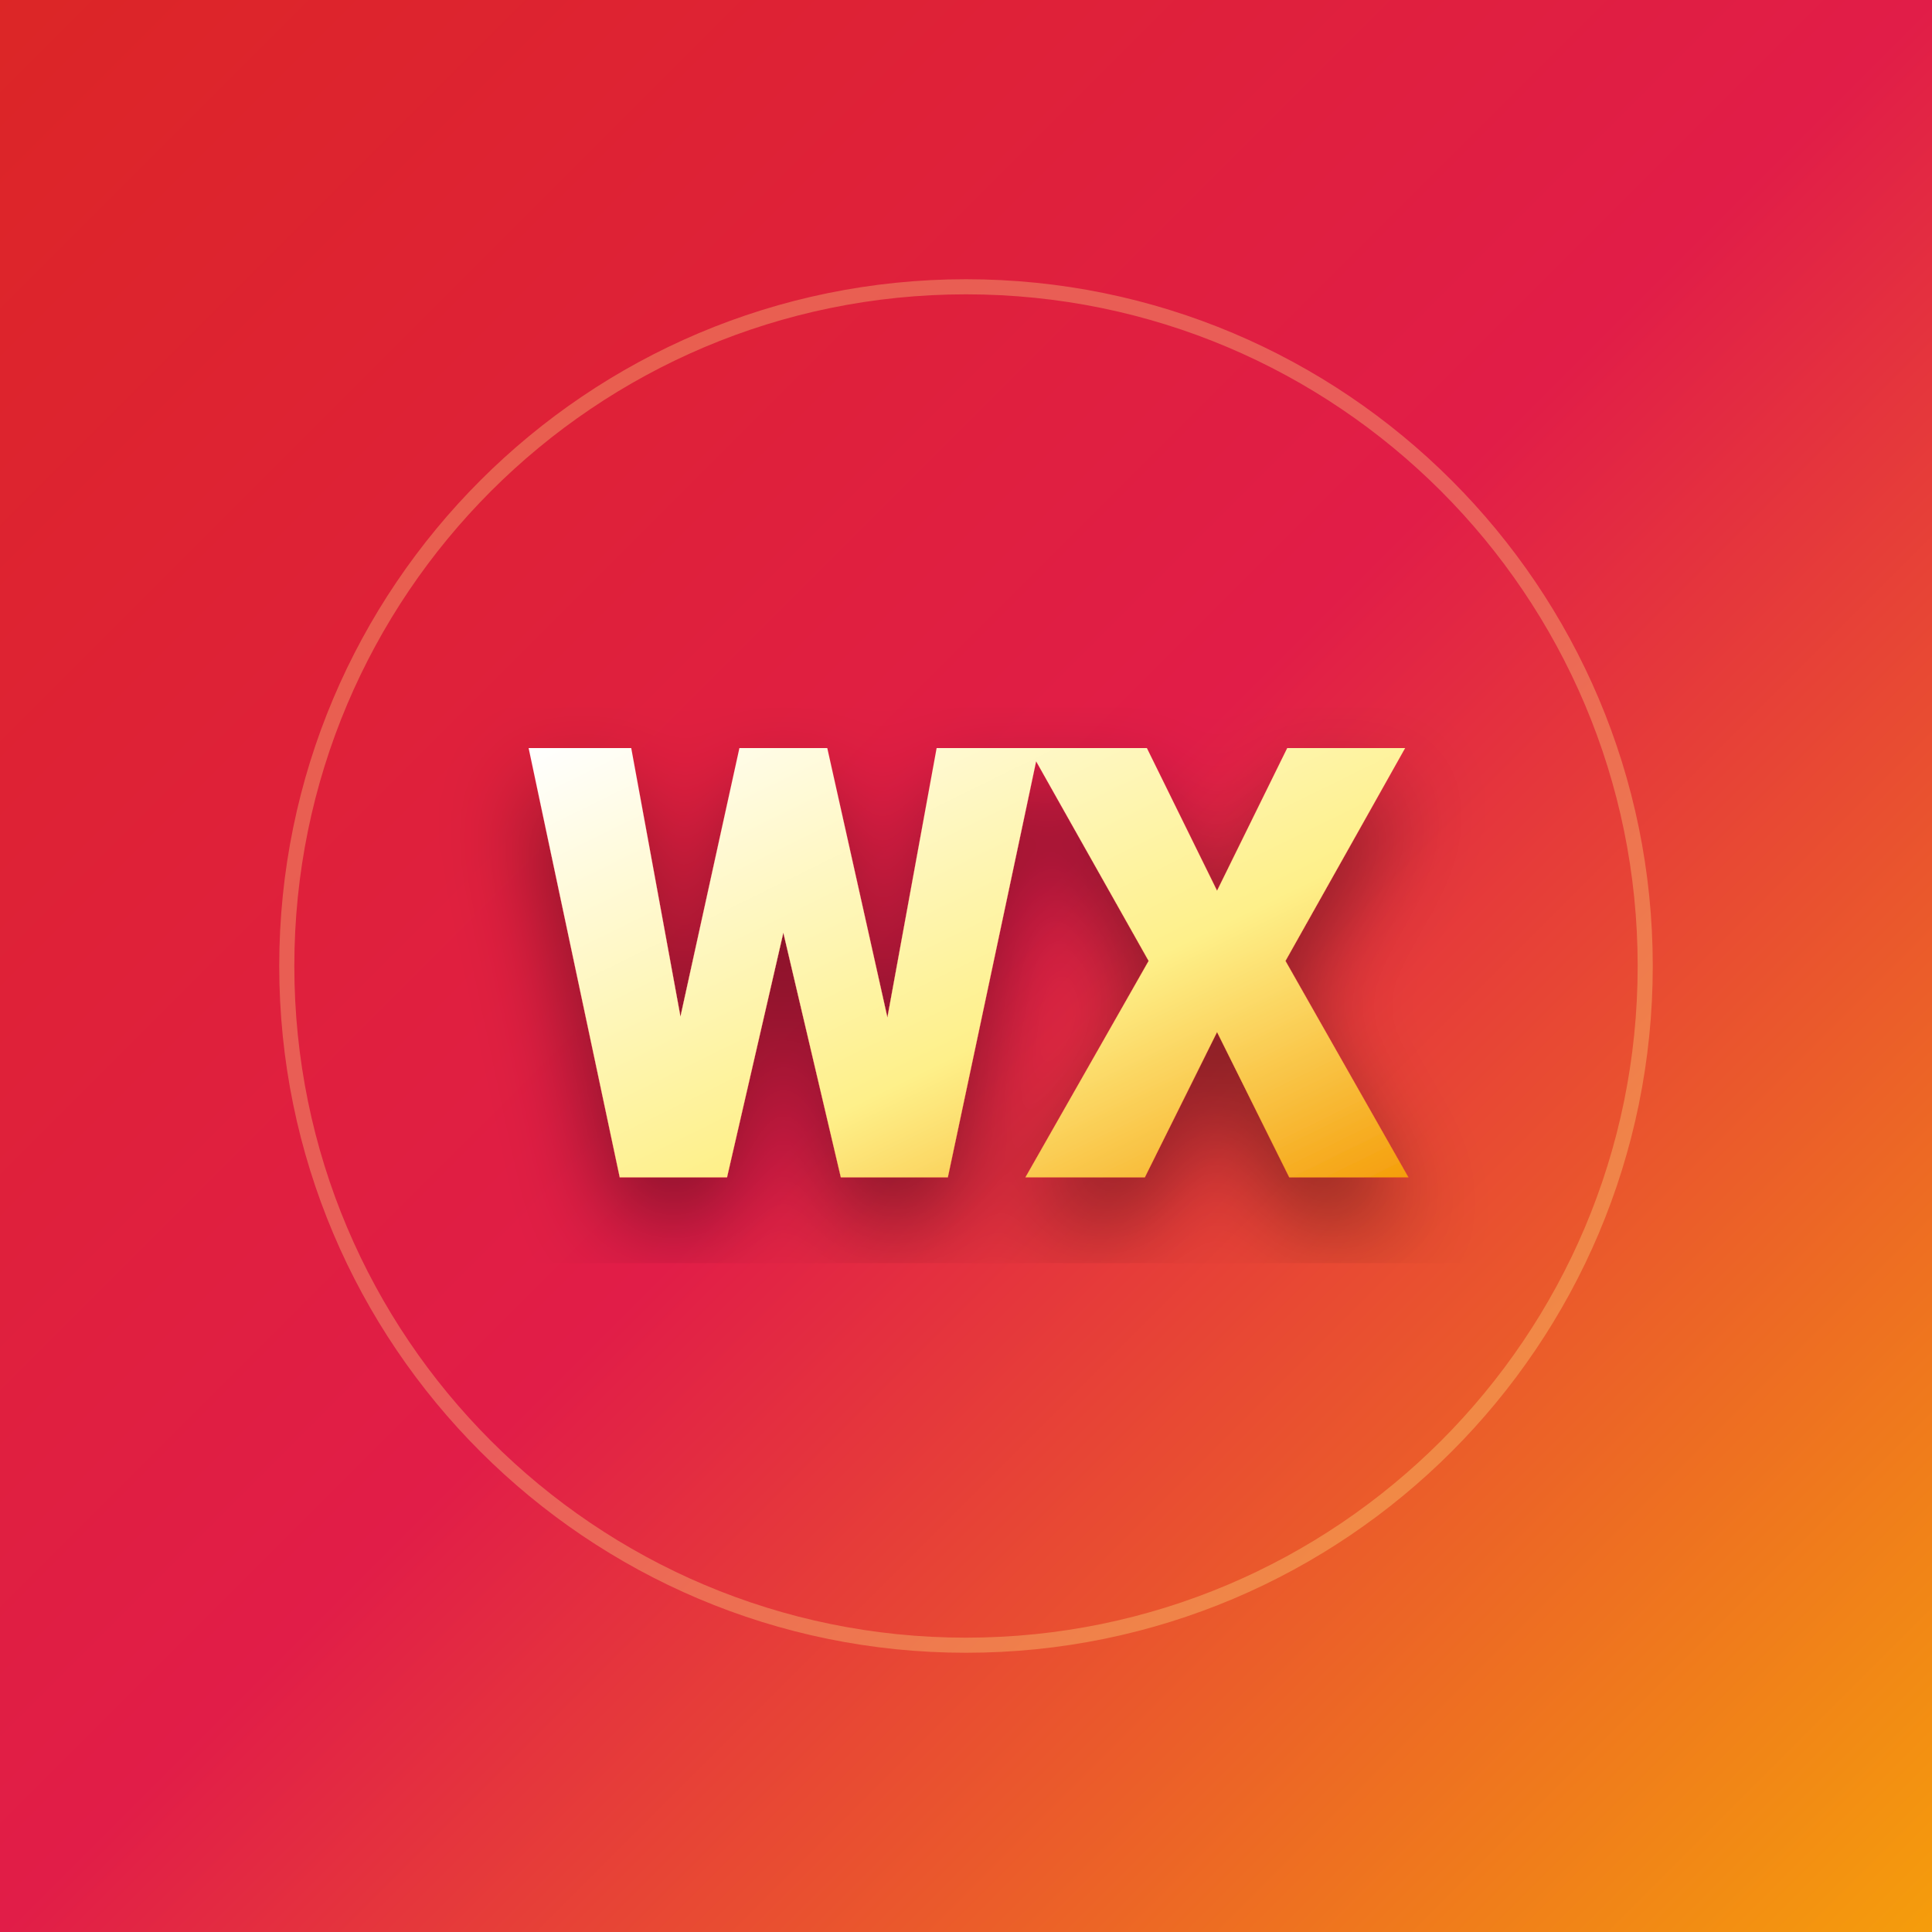
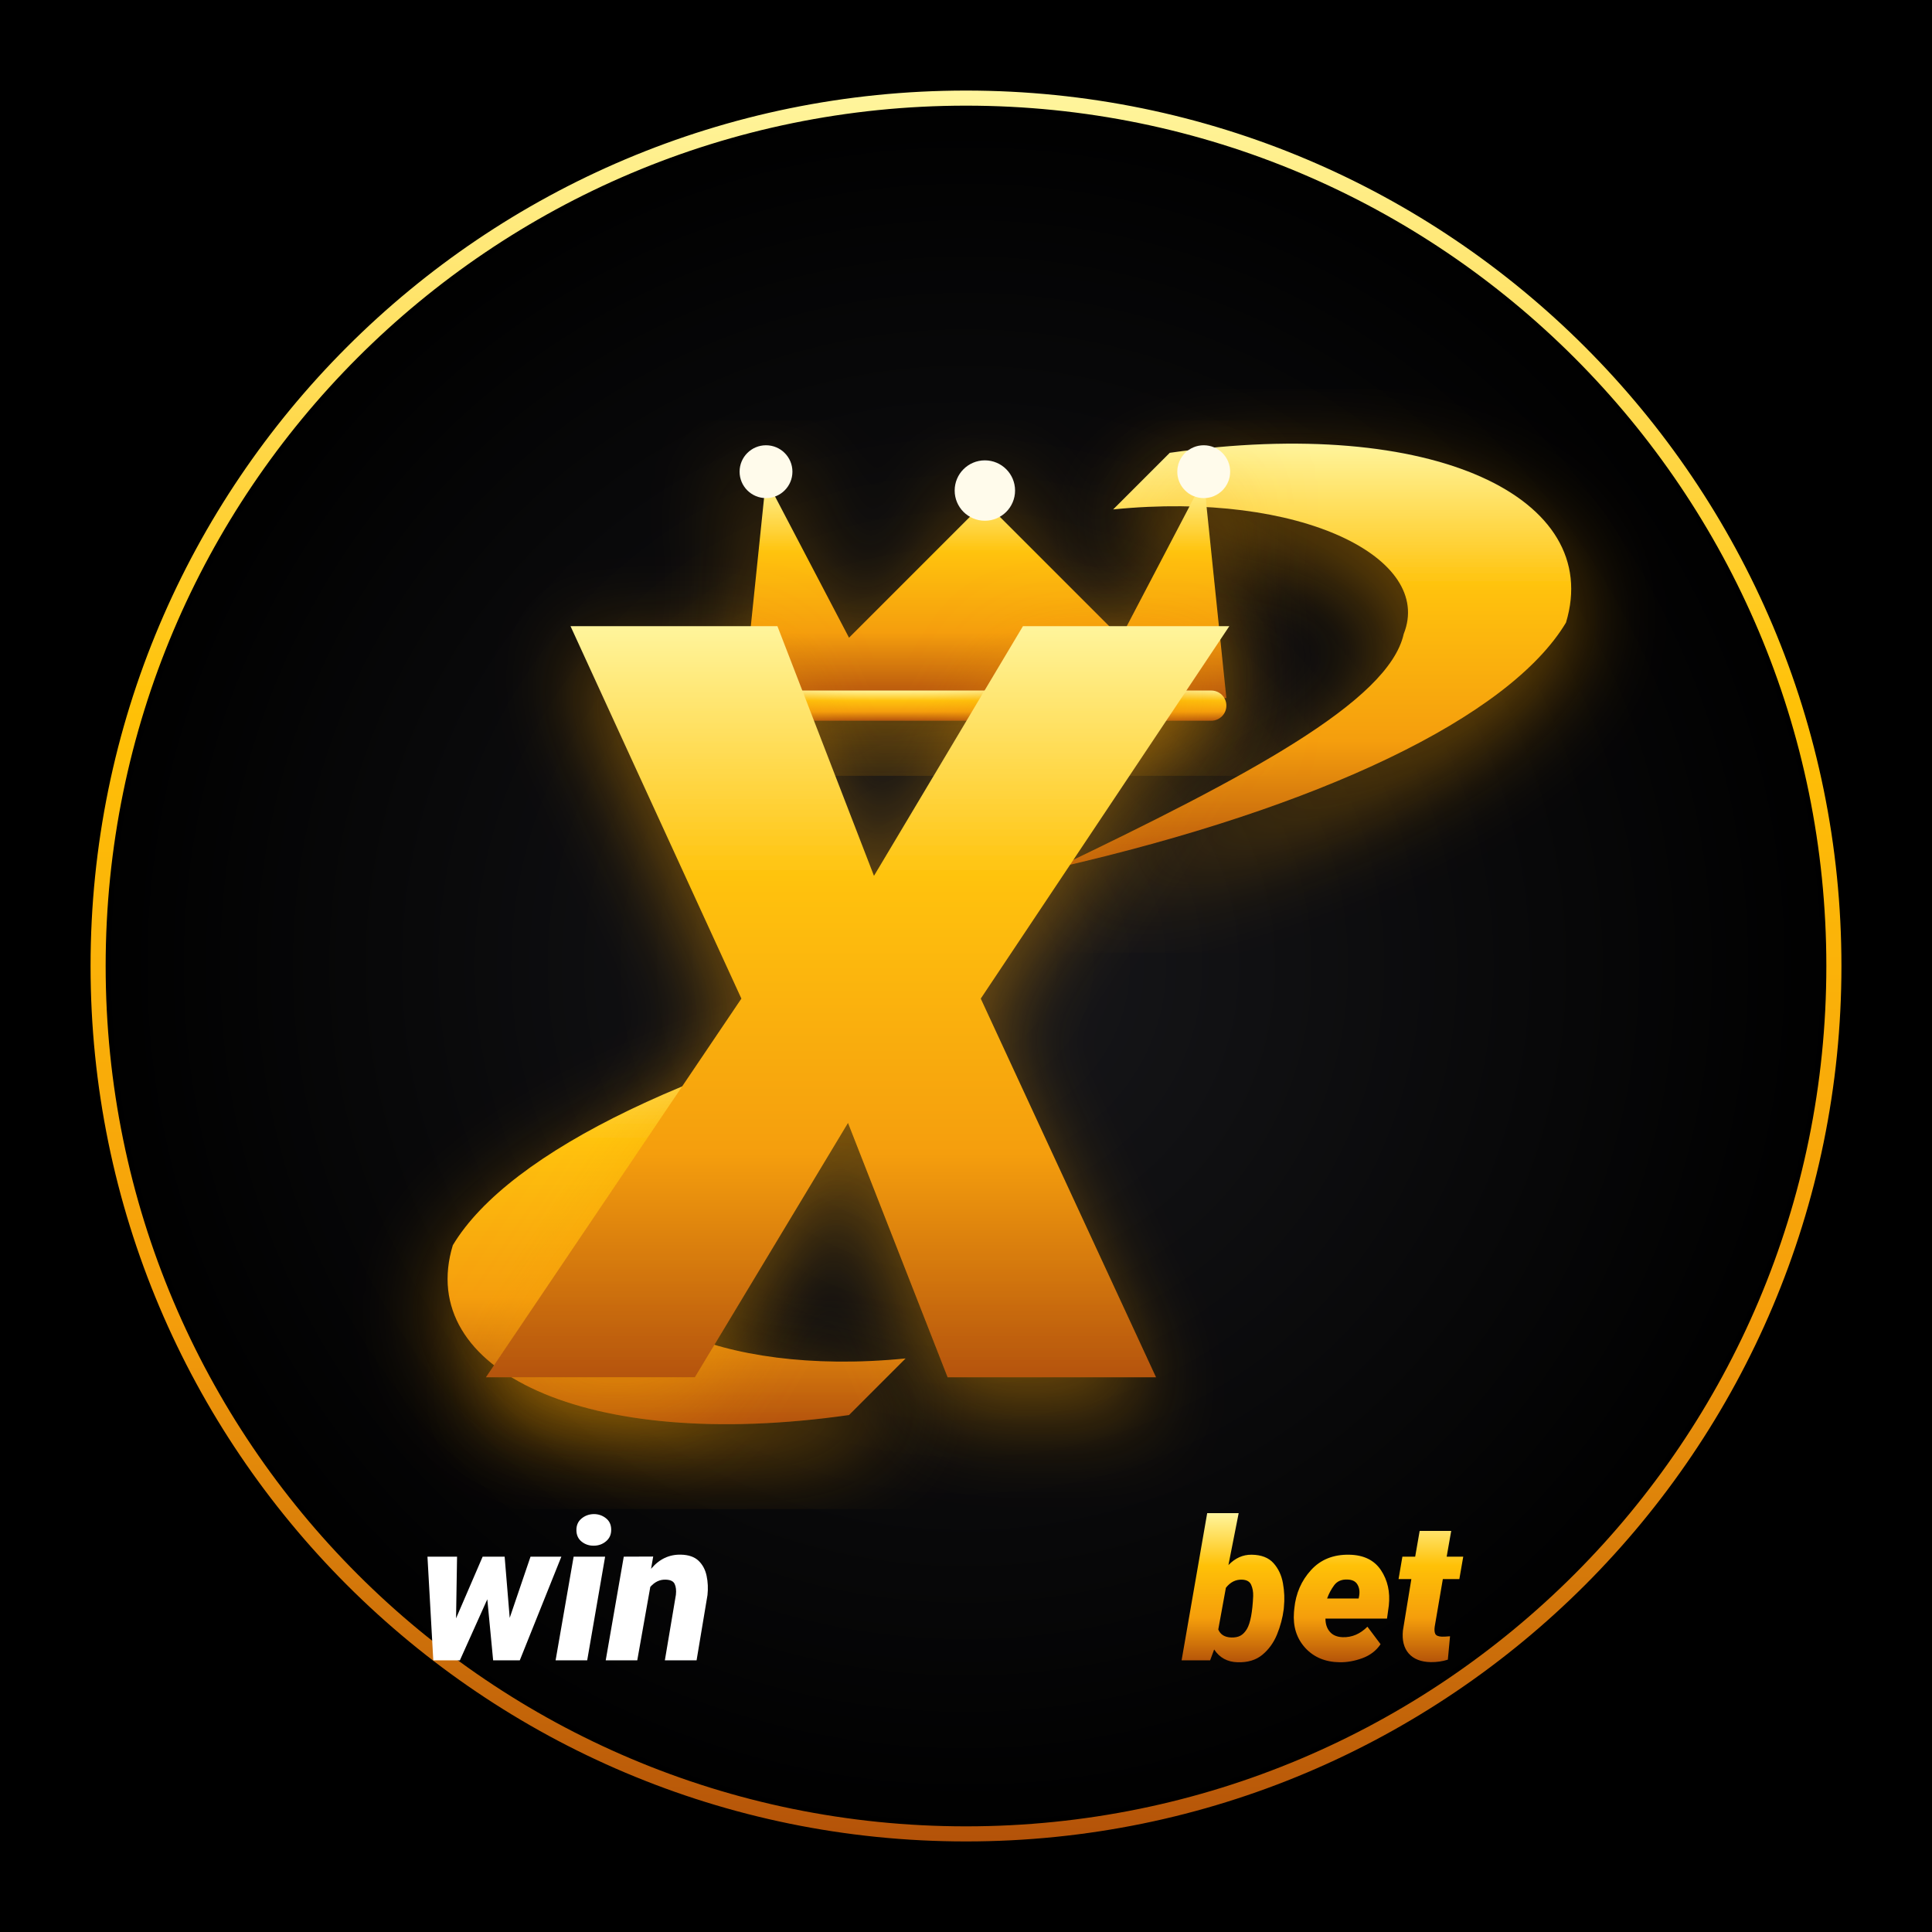
<svg xmlns="http://www.w3.org/2000/svg" viewBox="0 0 512 512" width="512" height="512">
  <defs>
-     <linearGradient id="bgMask" x1="0%" y1="0%" x2="100%" y2="100%">
-       <stop offset="0%" stop-color="#dc2626" />
-       <stop offset="50%" stop-color="#e11d48" />
-       <stop offset="100%" stop-color="#f59e0b" />
+     <radialGradient id="darkBg" cx="50%" cy="50%" r="50%">
+       <stop offset="0%" stop-color="#18181b" />
+       <stop offset="100%" stop-color="#000000" />
+     </radialGradient>
+     <linearGradient id="goldGrad" x1="0%" y1="0%" x2="0%" y2="100%">
+       <stop offset="0%" stop-color="#FFF59D" />
+       <stop offset="35%" stop-color="#FFC107" />
+       <stop offset="70%" stop-color="#F59E0B" />
+       <stop offset="100%" stop-color="#B45309" />
    </linearGradient>
-     <linearGradient id="goldMask" x1="0%" y1="0%" x2="100%" y2="100%">
-       <stop offset="0%" stop-color="#ffffff" />
-       <stop offset="60%" stop-color="#fef08a" />
-       <stop offset="100%" stop-color="#f59e0b" />
-     </linearGradient>
-     <filter id="shadowMask" x="-20%" y="-20%" width="140%" height="140%">
-       <feDropShadow dx="0" dy="12" stdDeviation="12" flood-color="#000000" flood-opacity="0.4" />
+     <filter id="glow" x="-20%" y="-20%" width="140%" height="140%">
+       <feDropShadow dx="0" dy="8" stdDeviation="12" flood-color="#F59E0B" flood-opacity="0.45" />
    </filter>
  </defs>
-   <rect width="512" height="512" fill="url(#bgMask)" />
-   <circle cx="256" cy="256" r="180" fill="none" stroke="#fef08a" stroke-width="4" stroke-opacity="0.3" />
-   <g filter="url(#shadowMask)">
-     <text x="256" y="312" font-family="-apple-system, BlinkMacSystemFont, 'Segoe UI', Roboto, sans-serif" font-size="160" font-weight="900" fill="url(#goldMask)" text-anchor="middle" letter-spacing="-6">WX</text>
+   <rect width="512" height="512" fill="#000000" />
+   <circle cx="256" cy="256" r="230" fill="url(#darkBg)" stroke="url(#goldGrad)" stroke-width="4" />
+   <path d="M 310 120 C 380 110 425 132 415 165 C 400 190 350 214 280 230 C 330 206 368 186 372 168 C 380 148 345 130 295 135 Z" fill="url(#goldGrad)" filter="url(#glow)" />
+   <path d="M 225 375 C 155 385 110 363 120 330 C 135 305 185 281 255 265 C 205 289 168 309 164 327 C 155 347 190 365 240 360 Z" fill="url(#goldGrad)" filter="url(#glow)" />
+   <g transform="translate(187, 95)" filter="url(#glow)">
+     <polygon points="16,32 38,74 74,38 110,74 132,32 138,90 10,90" fill="url(#goldGrad)" />
+     <circle cx="16" cy="30" r="7" fill="#FFFBEB" />
+     <circle cx="74" cy="35" r="8" fill="#FFFBEB" />
+     <circle cx="132" cy="30" r="7" fill="#FFFBEB" />
+     <rect x="10" y="88" width="128" height="8" rx="4" fill="url(#goldGrad)" />
  </g>
+   <g transform="skewX(-6) translate(36, 0)">
+     <text x="220" y="365" font-family="-apple-system, BlinkMacSystemFont, 'Segoe UI', Roboto, sans-serif" font-size="280" font-weight="950" fill="url(#goldGrad)" text-anchor="middle" filter="url(#glow)">X</text>
+   </g>
+   <text x="150" y="440" font-family="-apple-system, BlinkMacSystemFont, 'Segoe UI', Roboto, sans-serif" font-size="52" font-weight="900" fill="#FFFFFF" text-anchor="middle" font-style="italic">win</text>
+   <text x="350" y="440" font-family="-apple-system, BlinkMacSystemFont, 'Segoe UI', Roboto, sans-serif" font-size="52" font-weight="900" fill="url(#goldGrad)" text-anchor="middle" font-style="italic">bet</text>
</svg>
